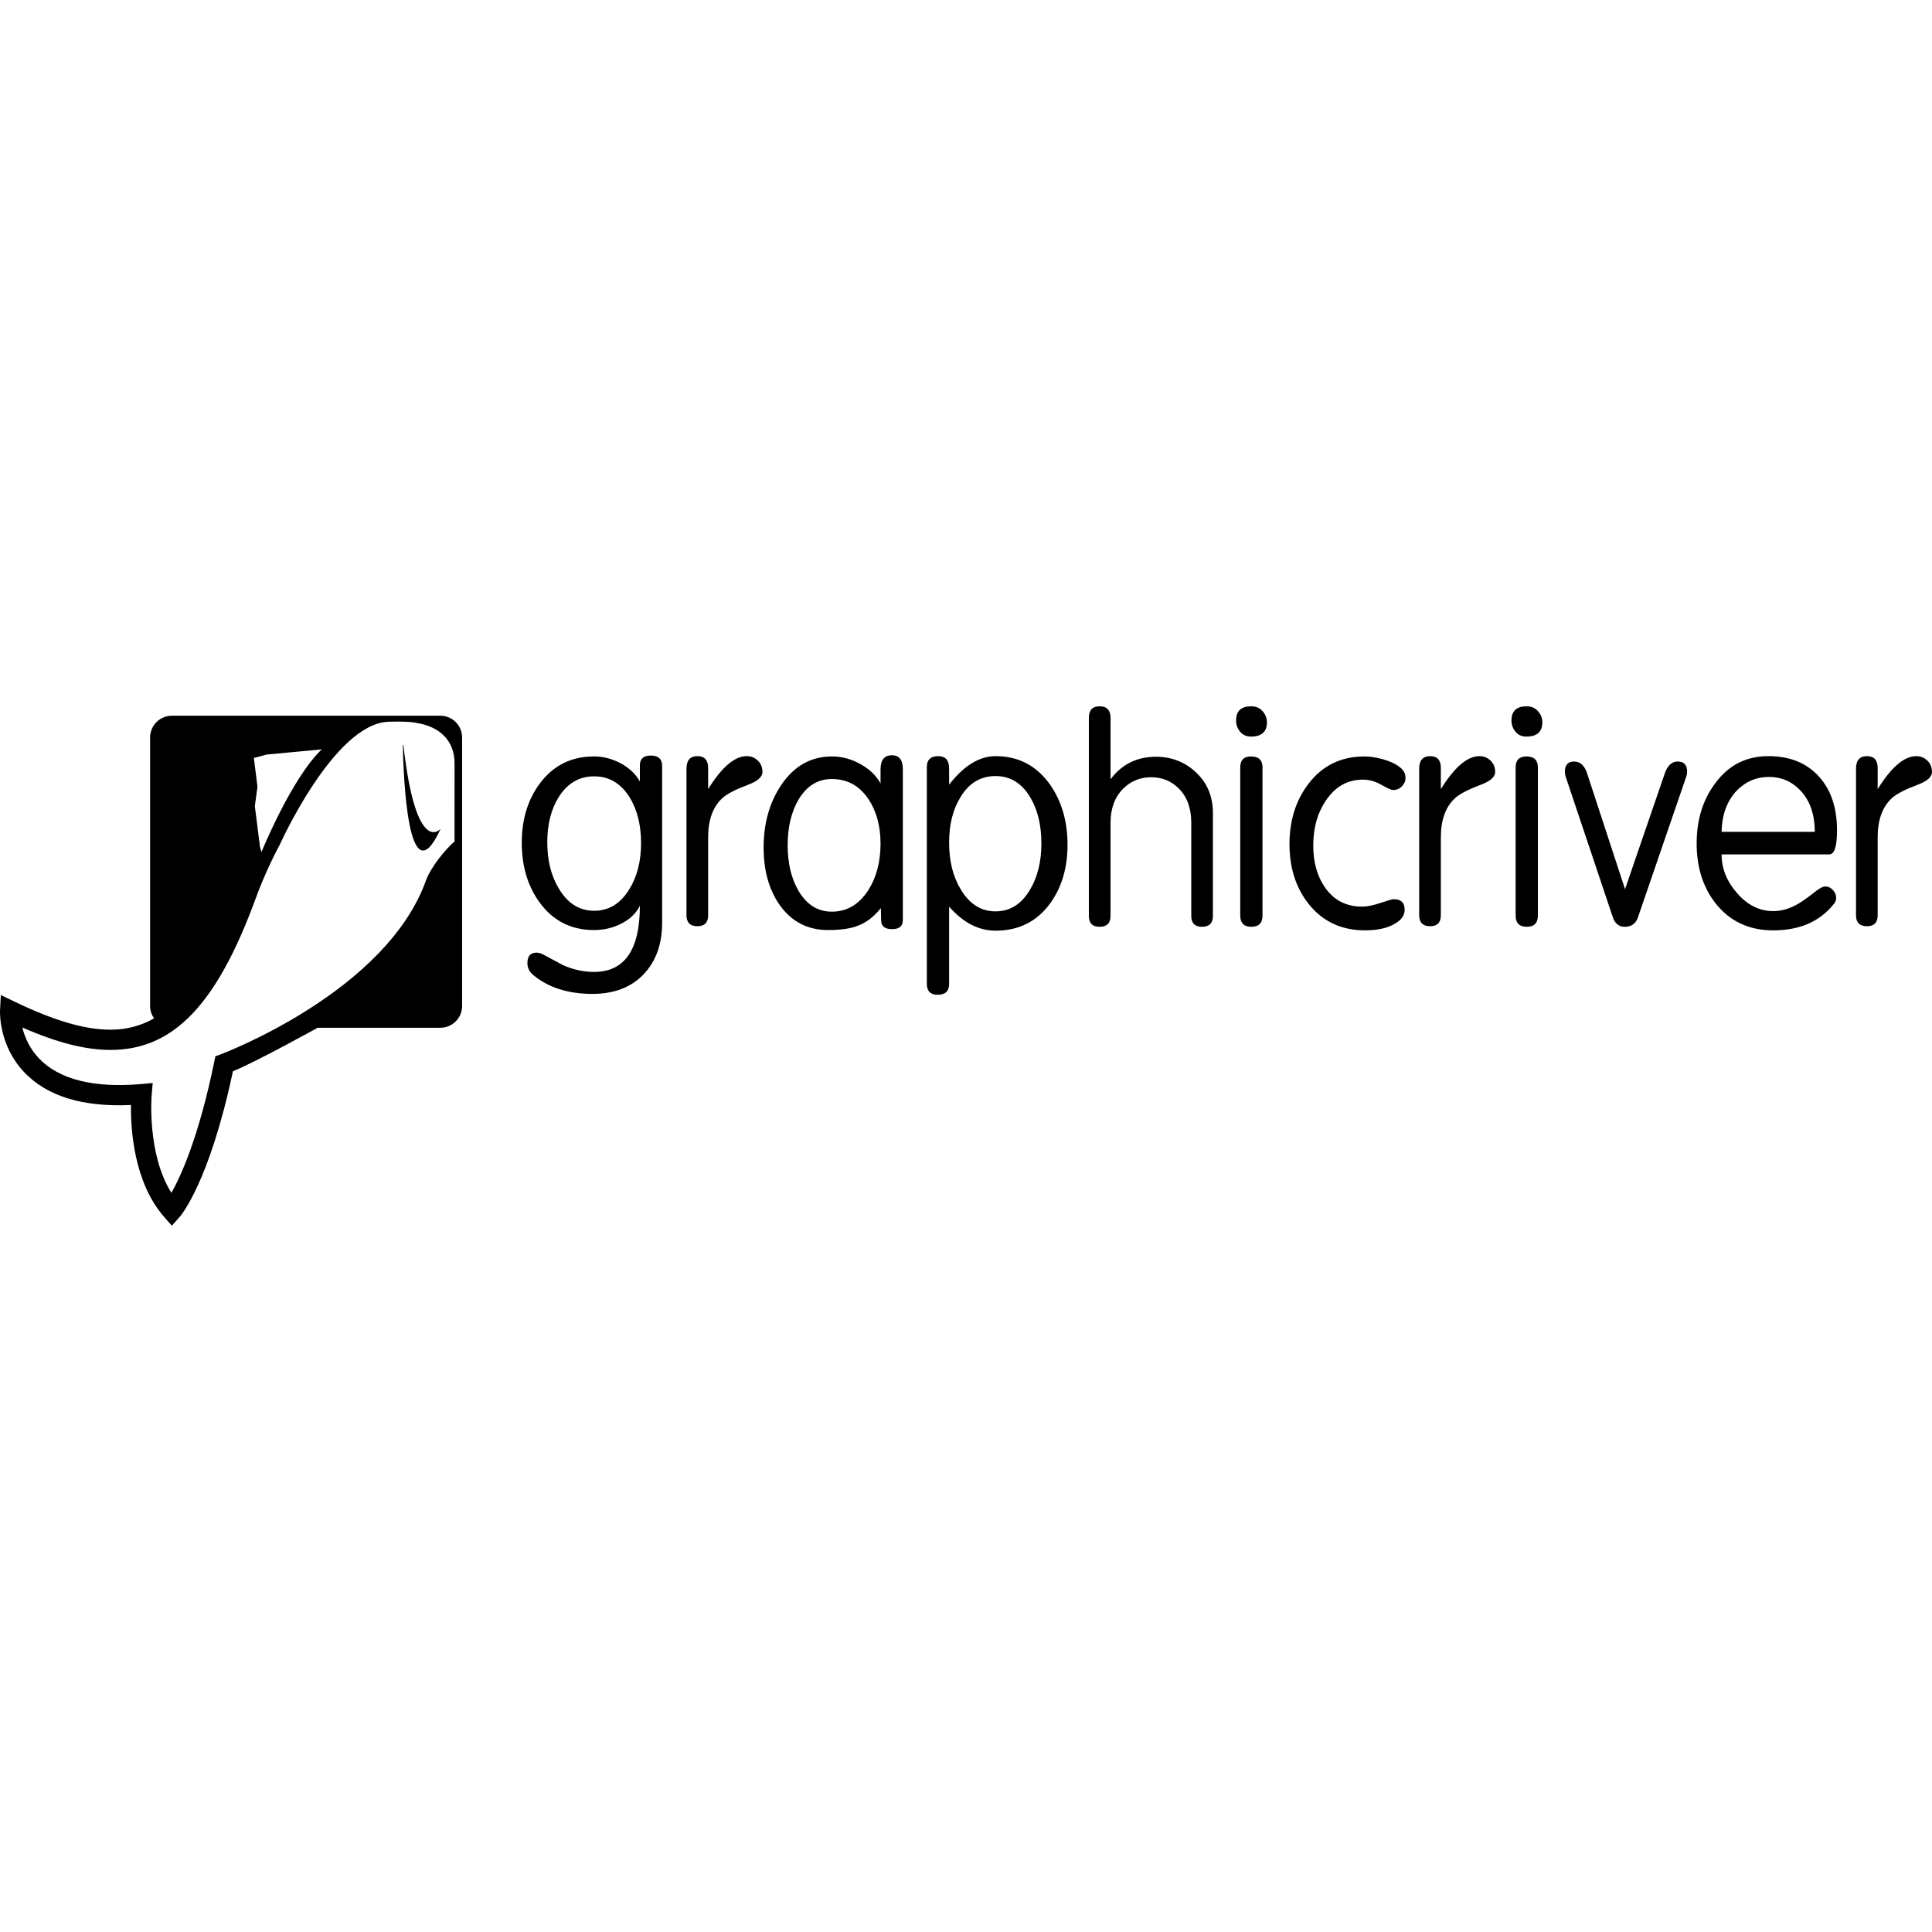
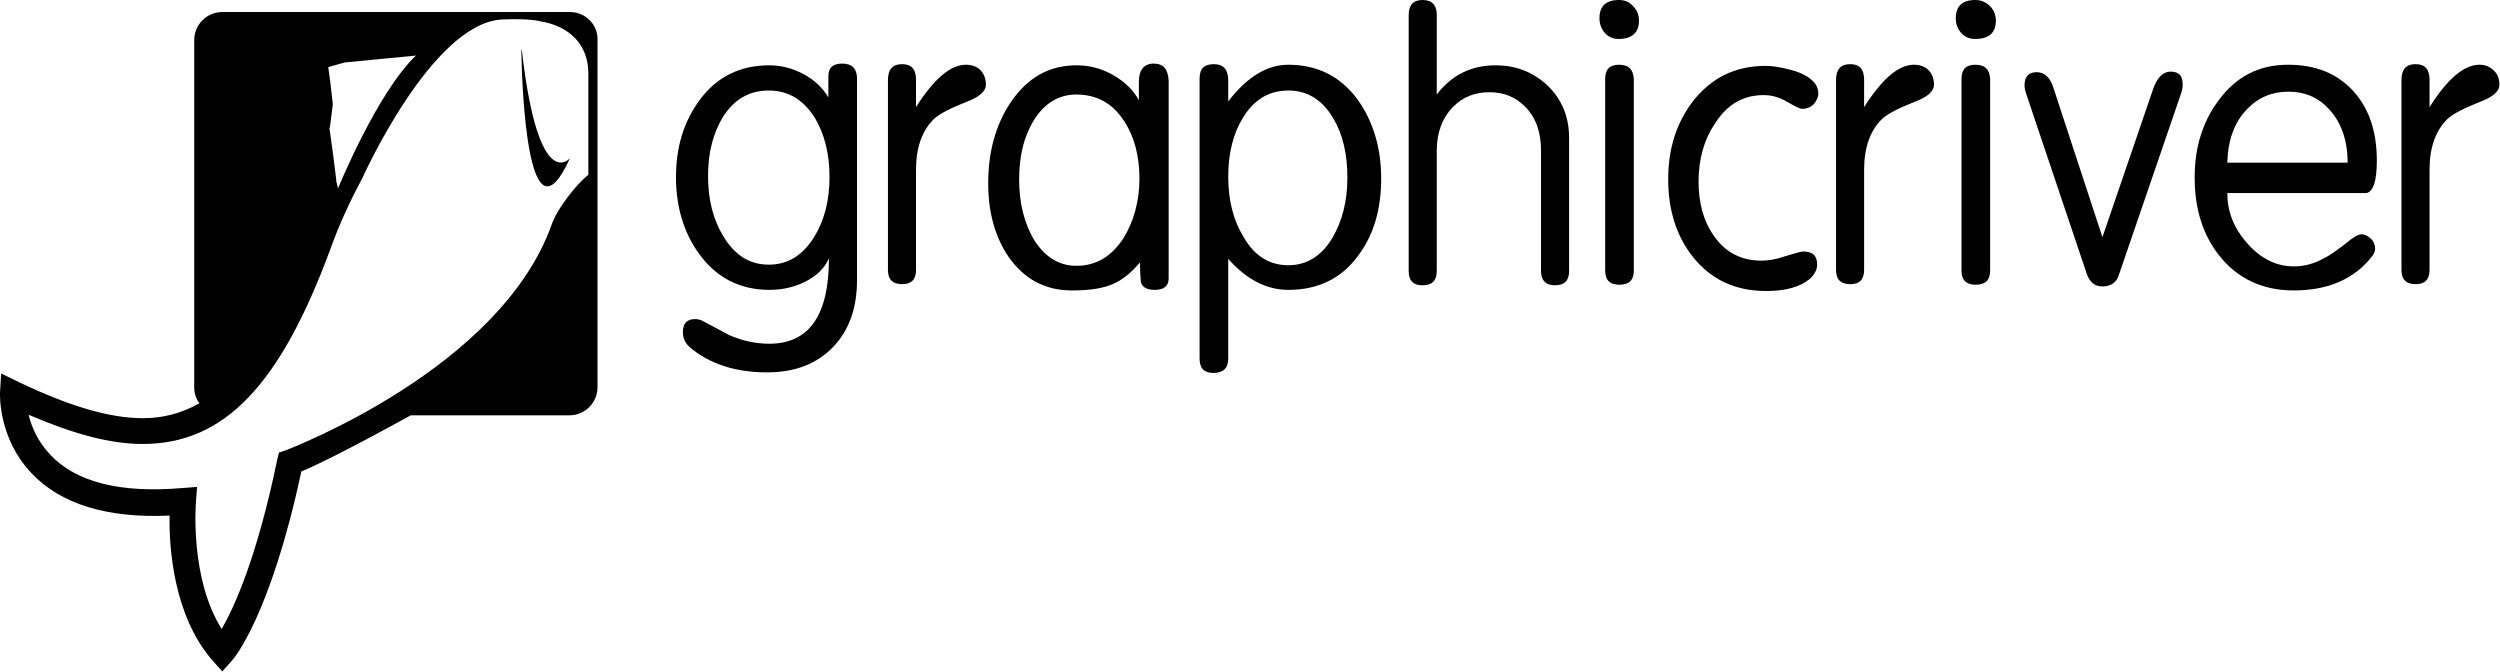
- <svg xmlns="http://www.w3.org/2000/svg" version="1.1" id="Capa_1" x="0px" y="0px" width="436.353px" height="436.353px" viewBox="0 0 436.353 436.353" style="enable-background:new 0 0 436.353 436.353;" xml:space="preserve">
+ <svg xmlns="http://www.w3.org/2000/svg" version="1.1" id="Capa_1" x="0px" y="0px" viewBox="0 0 436.4 117.3" style="enable-background:new 0 0 436.4 117.3;" xml:space="preserve">
  <g>
    <g>
-       <path d="M146.967,170.644c-1.634,0-2.447,0.743-2.447,2.218v3.615c-1.026-1.741-2.497-3.112-4.414-4.117    c-1.916-1.01-3.898-1.512-5.948-1.512c-5.128,0-9.207,2.033-12.238,6.105c-2.717,3.663-4.076,8.128-4.076,13.403    c0,5.317,1.359,9.832,4.076,13.536c3.031,4.118,7.11,6.163,12.238,6.163c2.136,0,4.121-0.444,5.951-1.334    c2.095-1.029,3.562-2.415,4.411-4.154c0,9.962-3.453,14.949-10.362,14.949c-2.36,0-4.702-0.515-7.018-1.544    c-1.472-0.802-2.966-1.601-4.48-2.408c-0.538-0.269-1.026-0.403-1.472-0.403c-1.381,0-2.071,0.783-2.071,2.346    c0,1.023,0.401,1.9,1.208,2.616c3.437,2.9,7.93,4.352,13.472,4.352c4.871,0,8.712-1.46,11.527-4.385    c2.814-2.93,4.223-6.826,4.223-11.697v-35.393C149.547,171.432,148.687,170.644,146.967,170.644z M142.108,200.878    c-1.971,3.217-4.604,4.824-7.912,4.824c-3.305,0-5.942-1.632-7.908-4.891c-1.79-2.905-2.683-6.431-2.683-10.588    c0-4.067,0.875-7.486,2.616-10.256c1.963-3.083,4.626-4.626,7.975-4.626c3.353,0,6.008,1.562,7.979,4.689    c1.74,2.816,2.614,6.285,2.614,10.391C144.79,194.531,143.894,198.019,142.108,200.878z" />
-       <path d="M168.649,170.778c-2.726,0-5.63,2.484-8.712,7.445v-4.757c0-1.794-0.803-2.688-2.411-2.688    c-1.656,0-2.482,0.946-2.482,2.82v33.108c0,1.658,0.826,2.486,2.482,2.486c1.607,0,2.411-0.828,2.411-2.486v-17.595    c0-3.934,1.071-6.888,3.219-8.859c1.026-0.941,2.972-1.944,5.831-3.024c2.145-0.802,3.219-1.767,3.219-2.886    c0-1.029-0.347-1.882-1.043-2.555C170.47,171.12,169.633,170.778,168.649,170.778z" />
-       <path d="M201.426,170.581c-1.7,0-2.551,1.074-2.551,3.215c0,1.481,0,2.53,0,3.157    c-0.934-1.746-2.438-3.196-4.512-4.358c-2.072-1.164-4.22-1.749-6.45-1.749c-4.769,0-8.602,2.173-11.499,6.5    c-2.631,3.933-3.946,8.63-3.946,14.075c0,5.143,1.185,9.44,3.552,12.869c2.681,3.845,6.346,5.764,10.994,5.764    c2.815,0,5.026-0.305,6.638-0.931c1.963-0.716,3.73-2.059,5.297-4.026c0,0.629,0.019,1.577,0.063,2.85    c0.044,1.273,0.871,1.906,2.482,1.906c1.607,0,2.414-0.665,2.414-2.014V173.66C203.906,171.611,203.078,170.581,201.426,170.581z     M196.088,201.083c-2.078,3.208-4.824,4.823-8.229,4.823c-3.146,0-5.646-1.564-7.501-4.688c-1.64-2.815-2.459-6.26-2.459-10.327    c0-4.066,0.82-7.505,2.459-10.319c1.855-3.083,4.356-4.625,7.501-4.625c3.493,0,6.263,1.518,8.296,4.555    c1.814,2.726,2.72,6.081,2.72,10.053C198.874,194.671,197.948,198.173,196.088,201.083z" />
-       <path d="M224.855,170.778c-3.653,0-7.152,2.147-10.495,6.438v-3.686c0-1.832-0.826-2.751-2.482-2.751    c-1.697,0-2.545,0.833-2.545,2.478v48.937c0,1.651,0.814,2.479,2.448,2.479c1.719,0,2.582-0.818,2.582-2.471V204.77    c3.164,3.616,6.664,5.426,10.496,5.426c5.169,0,9.253-2.015,12.239-6.043c2.668-3.629,4.01-8.077,4.01-13.364    c0-5.363-1.361-9.958-4.077-13.764C233.997,172.862,229.94,170.778,224.855,170.778z M232.599,200.999    c-1.913,3.23-4.496,4.837-7.746,4.837c-3.255,0-5.859-1.631-7.823-4.898c-1.782-2.909-2.669-6.449-2.669-10.612    c0-4.125,0.867-7.574,2.606-10.346c1.915-3.141,4.543-4.703,7.886-4.703c3.294,0,5.9,1.584,7.812,4.765    c1.693,2.822,2.539,6.293,2.539,10.417C235.207,194.626,234.336,198.134,232.599,200.999z" />
-       <path d="M269.926,174.266c-2.459-2.23-5.405-3.349-8.849-3.349c-4.29,0-7.706,1.697-10.254,5.091v-13.86    c0-1.748-0.83-2.625-2.482-2.625c-1.606,0-2.415,0.871-2.415,2.619v44.698c0,1.652,0.809,2.484,2.415,2.484    c1.652,0,2.482-0.832,2.482-2.478v-21.047c0-3.221,0.96-5.789,2.882-7.706c1.744-1.706,3.842-2.548,6.301-2.548    c2.458,0,4.535,0.844,6.23,2.548c1.881,1.875,2.818,4.449,2.818,7.706v21.047c0,1.646,0.804,2.478,2.411,2.478    c1.653,0,2.479-0.832,2.479-2.478v-23.195C273.946,179.808,272.607,176.681,269.926,174.266z" />
-       <path d="M282.594,159.523c-2.281,0-3.42,1.067-3.42,3.215c0,0.941,0.3,1.773,0.905,2.517    c0.604,0.729,1.419,1.106,2.449,1.106c2.409,0,3.619-1.073,3.619-3.216c0-0.939-0.324-1.778-0.973-2.517    C284.526,159.892,283.665,159.523,282.594,159.523z" />
-       <path d="M282.556,170.846c-1.627,0-2.441,0.826-2.441,2.479v33.45c0,1.697,0.834,2.546,2.515,2.546    c1.67,0,2.513-0.849,2.513-2.546v-33.45C285.142,171.672,284.277,170.846,282.556,170.846z" />
-       <path d="M307.863,176.084c1.386,0,2.757,0.38,4.12,1.168c1.364,0.781,2.246,1.176,2.647,1.176    c0.804,0,1.475-0.283,2.013-0.844c0.539-0.561,0.803-1.196,0.803-1.906c0-0.897-0.383-1.662-1.138-2.278    c-0.941-0.804-2.301-1.454-4.089-1.949c-1.524-0.401-2.86-0.604-4.022-0.604c-5.32,0-9.54,2.061-12.669,6.172    c-2.858,3.754-4.289,8.286-4.289,13.605c0,5.319,1.411,9.788,4.221,13.401c3.174,4.073,7.467,6.1,12.869,6.1    c3.354,0,5.9-0.714,7.643-2.144c0.848-0.717,1.274-1.562,1.274-2.546c0-1.564-0.827-2.346-2.479-2.346    c-0.313,0-1.297,0.28-2.95,0.832c-1.653,0.567-3.061,0.846-4.224,0.846c-3.525,0-6.301-1.43-8.311-4.297    c-1.786-2.541-2.678-5.719-2.678-9.514c0-3.977,0.961-7.377,2.883-10.185C301.581,177.641,304.374,176.084,307.863,176.084z" />
-       <path d="M334.135,170.778c-2.723,0-5.628,2.484-8.71,7.445v-4.757c0-1.794-0.803-2.688-2.415-2.688    c-1.652,0-2.48,0.946-2.48,2.82v33.108c0,1.658,0.828,2.486,2.48,2.486c1.612,0,2.415-0.828,2.415-2.486v-17.595    c0-3.934,1.07-6.888,3.216-8.859c1.025-0.941,2.972-1.944,5.829-3.024c2.149-0.802,3.22-1.767,3.22-2.886    c0-1.029-0.346-1.882-1.037-2.555C335.956,171.12,335.118,170.778,334.135,170.778z" />
-       <path d="M344.792,159.523c-2.279,0-3.418,1.067-3.418,3.215c0,0.941,0.301,1.773,0.903,2.517    c0.606,0.729,1.42,1.106,2.452,1.106c2.408,0,3.618-1.073,3.618-3.216c0-0.939-0.325-1.778-0.977-2.517    C346.724,159.892,345.864,159.523,344.792,159.523z" />
-       <path d="M344.757,170.846c-1.627,0-2.446,0.826-2.446,2.479v33.45c0,1.697,0.839,2.546,2.513,2.546    c1.677,0,2.513-0.849,2.513-2.546v-33.45C347.336,171.672,346.476,170.846,344.757,170.846z" />
-       <path d="M378.9,171.991c-1.347,0-2.336,0.954-2.964,2.873l-8.914,25.965l-8.479-25.894    c-0.584-1.965-1.59-2.942-3.024-2.942c-1.387,0-2.083,0.761-2.083,2.301c0,0.369,0.067,0.762,0.199,1.182l10.659,31.773    c0.49,1.386,1.38,2.077,2.681,2.077c1.471,0,2.455-0.691,2.945-2.077l10.926-31.835c0.136-0.364,0.202-0.717,0.202-1.072    C381.054,172.766,380.336,171.991,378.9,171.991z" />
-       <path d="M414.899,187.541c0-5.142-1.381-9.214-4.151-12.233c-2.77-3.011-6.546-4.529-11.324-4.529    c-5.055,0-9.074,2.058-12.064,6.175c-2.773,3.706-4.159,8.218-4.159,13.536c0,5.362,1.409,9.851,4.227,13.473    c3.219,4.111,7.572,6.165,13.068,6.165c5.989,0,10.567-2.009,13.737-6.03c0.315-0.356,0.475-0.802,0.475-1.341    c0-0.629-0.248-1.206-0.741-1.741c-0.494-0.542-1.078-0.806-1.749-0.806c-0.542,0-1.411,0.497-2.624,1.475    c-1.658,1.302-2.913,2.167-3.763,2.61c-1.746,0.985-3.537,1.482-5.377,1.482c-3.044,0-5.744-1.34-8.096-4.021    c-2.354-2.68-3.529-5.605-3.529-8.784h24.326C414.321,192.967,414.899,191.156,414.899,187.541z M388.827,187.878    c0.091-3.889,1.232-6.997,3.432-9.322c2.015-2.053,4.438-3.083,7.26-3.083c2.825,0,5.202,1.029,7.127,3.083    c2.15,2.28,3.231,5.387,3.231,9.322H388.827z" />
-       <path d="M435.311,171.788c-0.694-0.667-1.535-1.009-2.513-1.009c-2.727,0-5.632,2.484-8.716,7.445v-4.757    c0-1.794-0.803-2.688-2.413-2.688c-1.652,0-2.479,0.946-2.479,2.82v33.108c0,1.658,0.826,2.486,2.479,2.486    c1.61,0,2.413-0.828,2.413-2.486v-17.595c0-3.934,1.074-6.888,3.219-8.859c1.029-0.941,2.971-1.944,5.834-3.024    c2.144-0.802,3.218-1.767,3.218-2.886C436.35,173.314,436.002,172.461,435.311,171.788z" />
-       <path d="M91.109,168.305l-0.13-0.065c0.121,6.445,1.083,35.219,8.547,18.932    C99.526,187.172,94.01,193.768,91.109,168.305z" />
-       <path d="M99.459,161.651H38.818c-2.716,0-4.916,2.204-4.916,4.92v60.64c0,1.038,0.336,1.99,0.89,2.786    c-3.025,1.733-6.275,2.565-9.832,2.565h-0.003c-5.795,0-12.684-2.015-21.675-6.335l-3.092-1.488l-0.181,3.42    c-0.017,0.318-0.347,7.886,5.461,14.012c5.131,5.406,13.186,7.906,24.112,7.398c-0.075,5.336,0.59,17.435,7.53,25.324l1.7,1.937    l1.716-1.92c0.276-0.312,6.735-7.759,12.08-32.964c5.395-2.184,19.124-9.821,19.124-9.821h27.724c2.713,0,4.916-2.196,4.916-4.914    v-60.64C104.375,163.856,102.173,161.651,99.459,161.651z M60.22,170.422l12.449-1.17c-6.812,6.476-13.611,23.175-13.611,23.175    l-0.257-0.865l-0.083-0.267l-0.034-0.286l-0.499-3.965l-0.572-4.524l-0.057-0.452l0.06-0.445l0.534-3.939l-0.441-3.521    l-0.375-2.968L60.22,170.422z M102.66,190.051c-1.96,1.64-5.379,5.815-6.419,8.73c-9.042,25.318-46.048,39.215-46.414,39.355    l-1.185,0.438l-0.251,1.237c-3.501,17.004-7.508,25.775-9.678,29.601c-5.557-8.872-4.474-21.941-4.46-22.089l0.24-2.713    l-2.712,0.237c-10.628,0.915-18.42-1.042-22.942-5.771c-2.219-2.314-3.286-4.941-3.798-7.012c7.879,3.445,14.282,5.07,19.918,5.07    h0.003c14.189,0,23.985-10.215,32.757-34.134c1.543-4.213,3.362-8.276,5.456-12.195c0,0,12.149-27.106,24.399-27.788    c5.09-0.185,6.616,0.284,6.616,0.284c5.188,0.827,8.474,4.072,8.474,9.068L102.66,190.051z" />
+       <path d="M147,11.1c-1.6,0-2.4,0.7-2.4,2.2V17c-1-1.7-2.5-3.1-4.4-4.1c-1.9-1-3.9-1.5-5.9-1.5c-5.1,0-9.2,2-12.2,6.1    c-2.7,3.7-4.1,8.1-4.1,13.4c0,5.3,1.4,9.8,4.1,13.5c3,4.1,7.1,6.2,12.2,6.2c2.1,0,4.1-0.4,6-1.3c2.1-1,3.6-2.4,4.4-4.2    c0,10-3.5,14.9-10.4,14.9c-2.4,0-4.7-0.5-7-1.5c-1.5-0.8-3-1.6-4.5-2.4c-0.5-0.3-1-0.4-1.5-0.4c-1.4,0-2.1,0.8-2.1,2.3    c0,1,0.4,1.9,1.2,2.6c3.4,2.9,7.9,4.4,13.5,4.4c4.9,0,8.7-1.5,11.5-4.4c2.8-2.9,4.2-6.8,4.2-11.7V13.5    C149.5,11.9,148.7,11.1,147,11.1z M142.1,41.4c-2,3.2-4.6,4.8-7.9,4.8c-3.3,0-5.9-1.6-7.9-4.9c-1.8-2.9-2.7-6.4-2.7-10.6    c0-4.1,0.9-7.5,2.6-10.3c2-3.1,4.6-4.6,8-4.6c3.4,0,6,1.6,8,4.7c1.7,2.8,2.6,6.3,2.6,10.4C144.8,35,143.9,38.5,142.1,41.4z" />
+       <path d="M168.6,11.3c-2.7,0-5.6,2.5-8.7,7.4v-4.8c0-1.8-0.8-2.7-2.4-2.7c-1.7,0-2.5,0.9-2.5,2.8v33.1c0,1.7,0.8,2.5,2.5,2.5    c1.6,0,2.4-0.8,2.4-2.5V29.6c0-3.9,1.1-6.9,3.2-8.9c1-0.9,3-1.9,5.8-3c2.1-0.8,3.2-1.8,3.2-2.9c0-1-0.3-1.9-1-2.6    C170.5,11.6,169.6,11.3,168.6,11.3z" />
+       <path d="M201.4,11.1c-1.7,0-2.6,1.1-2.6,3.2c0,1.5,0,2.5,0,3.2c-0.9-1.7-2.4-3.2-4.5-4.4c-2.1-1.2-4.2-1.7-6.4-1.7    c-4.8,0-8.6,2.2-11.5,6.5c-2.6,3.9-3.9,8.6-3.9,14.1c0,5.1,1.2,9.4,3.6,12.9c2.7,3.8,6.3,5.8,11,5.8c2.8,0,5-0.3,6.6-0.9    c2-0.7,3.7-2.1,5.3-4c0,0.6,0,1.6,0.1,2.9c0,1.3,0.9,1.9,2.5,1.9c1.6,0,2.4-0.7,2.4-2V14.1C203.9,12.1,203.1,11.1,201.4,11.1z     M196.1,41.6c-2.1,3.2-4.8,4.8-8.2,4.8c-3.1,0-5.6-1.6-7.5-4.7c-1.6-2.8-2.5-6.3-2.5-10.3c0-4.1,0.8-7.5,2.5-10.3    c1.9-3.1,4.4-4.6,7.5-4.6c3.5,0,6.3,1.5,8.3,4.6c1.8,2.7,2.7,6.1,2.7,10.1C198.9,35.1,197.9,38.7,196.1,41.6z" />
+       <path d="M224.9,11.3c-3.7,0-7.2,2.1-10.5,6.4V14c0-1.8-0.8-2.8-2.5-2.8c-1.7,0-2.5,0.8-2.5,2.5v48.9c0,1.7,0.8,2.5,2.4,2.5    c1.7,0,2.6-0.8,2.6-2.5V45.2c3.2,3.6,6.7,5.4,10.5,5.4c5.2,0,9.3-2,12.2-6c2.7-3.6,4-8.1,4-13.4c0-5.4-1.4-10-4.1-13.8    C234,13.3,229.9,11.3,224.9,11.3z M232.6,41.5c-1.9,3.2-4.5,4.8-7.7,4.8c-3.3,0-5.9-1.6-7.8-4.9c-1.8-2.9-2.7-6.4-2.7-10.6    c0-4.1,0.9-7.6,2.6-10.3c1.9-3.1,4.5-4.7,7.9-4.7c3.3,0,5.9,1.6,7.8,4.8c1.7,2.8,2.5,6.3,2.5,10.4    C235.2,35.1,234.3,38.6,232.6,41.5z" />
+       <path d="M269.9,14.7c-2.5-2.2-5.4-3.3-8.8-3.3c-4.3,0-7.7,1.7-10.3,5.1V2.6c0-1.7-0.8-2.6-2.5-2.6c-1.6,0-2.4,0.9-2.4,2.6v44.7    c0,1.7,0.8,2.5,2.4,2.5c1.7,0,2.5-0.8,2.5-2.5v-21c0-3.2,1-5.8,2.9-7.7c1.7-1.7,3.8-2.5,6.3-2.5c2.5,0,4.5,0.8,6.2,2.5    c1.9,1.9,2.8,4.4,2.8,7.7v21c0,1.6,0.8,2.5,2.4,2.5c1.7,0,2.5-0.8,2.5-2.5V24.1C273.9,20.3,272.6,17.2,269.9,14.7z" />
+       <path d="M282.6,0c-2.3,0-3.4,1.1-3.4,3.2c0,0.9,0.3,1.8,0.9,2.5c0.6,0.7,1.4,1.1,2.4,1.1c2.4,0,3.6-1.1,3.6-3.2    c0-0.9-0.3-1.8-1-2.5C284.5,0.4,283.7,0,282.6,0z" />
+       <path d="M282.6,11.3c-1.6,0-2.4,0.8-2.4,2.5v33.4c0,1.7,0.8,2.5,2.5,2.5c1.7,0,2.5-0.8,2.5-2.5V13.8    C285.1,12.1,284.3,11.3,282.6,11.3z" />
+       <path d="M307.9,16.6c1.4,0,2.8,0.4,4.1,1.2c1.4,0.8,2.2,1.2,2.6,1.2c0.8,0,1.5-0.3,2-0.8c0.5-0.6,0.8-1.2,0.8-1.9    c0-0.9-0.4-1.7-1.1-2.3c-0.9-0.8-2.3-1.5-4.1-1.9c-1.5-0.4-2.9-0.6-4-0.6c-5.3,0-9.5,2.1-12.7,6.2c-2.9,3.8-4.3,8.3-4.3,13.6    s1.4,9.8,4.2,13.4c3.2,4.1,7.5,6.1,12.9,6.1c3.4,0,5.9-0.7,7.6-2.1c0.8-0.7,1.3-1.6,1.3-2.5c0-1.6-0.8-2.3-2.5-2.3    c-0.3,0-1.3,0.3-3,0.8c-1.7,0.6-3.1,0.8-4.2,0.8c-3.5,0-6.3-1.4-8.3-4.3c-1.8-2.5-2.7-5.7-2.7-9.5c0-4,1-7.4,2.9-10.2    C301.6,18.1,304.4,16.6,307.9,16.6z" />
+       <path d="M334.1,11.3c-2.7,0-5.6,2.5-8.7,7.4v-4.8c0-1.8-0.8-2.7-2.4-2.7c-1.7,0-2.5,0.9-2.5,2.8v33.1c0,1.7,0.8,2.5,2.5,2.5    c1.6,0,2.4-0.8,2.4-2.5V29.6c0-3.9,1.1-6.9,3.2-8.9c1-0.9,3-1.9,5.8-3c2.1-0.8,3.2-1.8,3.2-2.9c0-1-0.3-1.9-1-2.6    C336,11.6,335.1,11.3,334.1,11.3z" />
+       <path d="M344.8,0c-2.3,0-3.4,1.1-3.4,3.2c0,0.9,0.3,1.8,0.9,2.5c0.6,0.7,1.4,1.1,2.5,1.1c2.4,0,3.6-1.1,3.6-3.2    c0-0.9-0.3-1.8-1-2.5C346.7,0.4,345.9,0,344.8,0z" />
+       <path d="M344.8,11.3c-1.6,0-2.4,0.8-2.4,2.5v33.4c0,1.7,0.8,2.5,2.5,2.5c1.7,0,2.5-0.8,2.5-2.5V13.8    C347.3,12.1,346.5,11.3,344.8,11.3z" />
+       <path d="M378.9,12.5c-1.3,0-2.3,1-3,2.9l-8.9,26l-8.5-25.9c-0.6-2-1.6-2.9-3-2.9c-1.4,0-2.1,0.8-2.1,2.3c0,0.4,0.1,0.8,0.2,1.2    l10.7,31.8c0.5,1.4,1.4,2.1,2.7,2.1c1.5,0,2.5-0.7,2.9-2.1l10.9-31.8c0.1-0.4,0.2-0.7,0.2-1.1C381.1,13.2,380.3,12.5,378.9,12.5z" />
+       <path d="M414.9,28c0-5.1-1.4-9.2-4.2-12.2c-2.8-3-6.5-4.5-11.3-4.5c-5.1,0-9.1,2.1-12.1,6.2c-2.8,3.7-4.2,8.2-4.2,13.5    c0,5.4,1.4,9.9,4.2,13.5c3.2,4.1,7.6,6.2,13.1,6.2c6,0,10.6-2,13.7-6c0.3-0.4,0.5-0.8,0.5-1.3c0-0.6-0.2-1.2-0.7-1.7    c-0.5-0.5-1.1-0.8-1.7-0.8c-0.5,0-1.4,0.5-2.6,1.5c-1.7,1.3-2.9,2.2-3.8,2.6c-1.7,1-3.5,1.5-5.4,1.5c-3,0-5.7-1.3-8.1-4    c-2.4-2.7-3.5-5.6-3.5-8.8h24.3C414.3,33.4,414.9,31.6,414.9,28z M388.8,28.4c0.1-3.9,1.2-7,3.4-9.3c2-2.1,4.4-3.1,7.3-3.1    c2.8,0,5.2,1,7.1,3.1c2.1,2.3,3.2,5.4,3.2,9.3H388.8z" />
+       <path d="M435.3,12.3c-0.7-0.7-1.5-1-2.5-1c-2.7,0-5.6,2.5-8.7,7.4v-4.8c0-1.8-0.8-2.7-2.4-2.7c-1.7,0-2.5,0.9-2.5,2.8v33.1    c0,1.7,0.8,2.5,2.5,2.5c1.6,0,2.4-0.8,2.4-2.5V29.6c0-3.9,1.1-6.9,3.2-8.9c1-0.9,3-1.9,5.8-3c2.1-0.8,3.2-1.8,3.2-2.9    C436.3,13.8,436,12.9,435.3,12.3z" />
+       <path d="M91.1,8.8L91,8.7c0.1,6.4,1.1,35.2,8.5,18.9C99.5,27.6,94,34.2,91.1,8.8z" />
+       <path d="M99.5,2.1H38.8c-2.7,0-4.9,2.2-4.9,4.9v60.6c0,1,0.3,2,0.9,2.8c-3,1.7-6.3,2.6-9.8,2.6h0c-5.8,0-12.7-2-21.7-6.3l-3.1-1.5    L0,68.6c0,0.3-0.3,7.9,5.5,14c5.1,5.4,13.2,7.9,24.1,7.4c-0.1,5.3,0.6,17.4,7.5,25.3l1.7,1.9l1.7-1.9c0.3-0.3,6.7-7.8,12.1-33    c5.4-2.2,19.1-9.8,19.1-9.8h27.7c2.7,0,4.9-2.2,4.9-4.9V7C104.4,4.3,102.2,2.1,99.5,2.1z M60.2,10.9l12.4-1.2    c-6.8,6.5-13.6,23.2-13.6,23.2L58.8,32l-0.1-0.3l0-0.3l-0.5-4L57.6,23l-0.1-0.5l0.1-0.4l0.5-3.9l-0.4-3.5l-0.4-3L60.2,10.9z     M102.7,30.5c-2,1.6-5.4,5.8-6.4,8.7c-9,25.3-46,39.2-46.4,39.4l-1.2,0.4l-0.3,1.2c-3.5,17-7.5,25.8-9.7,29.6    c-5.6-8.9-4.5-21.9-4.5-22.1l0.2-2.7l-2.7,0.2c-10.6,0.9-18.4-1-22.9-5.8c-2.2-2.3-3.3-4.9-3.8-7c7.9,3.4,14.3,5.1,19.9,5.1h0    c14.2,0,24-10.2,32.8-34.1c1.5-4.2,3.4-8.3,5.5-12.2c0,0,12.1-27.1,24.4-27.8c5.1-0.2,6.6,0.3,6.6,0.3c5.2,0.8,8.5,4.1,8.5,9.1    L102.7,30.5z" />
    </g>
  </g>
-   <g>
- </g>
-   <g>
- </g>
-   <g>
- </g>
-   <g>
- </g>
-   <g>
- </g>
-   <g>
- </g>
-   <g>
- </g>
-   <g>
- </g>
-   <g>
- </g>
-   <g>
- </g>
-   <g>
- </g>
-   <g>
- </g>
-   <g>
- </g>
-   <g>
- </g>
-   <g>
- </g>
</svg>
